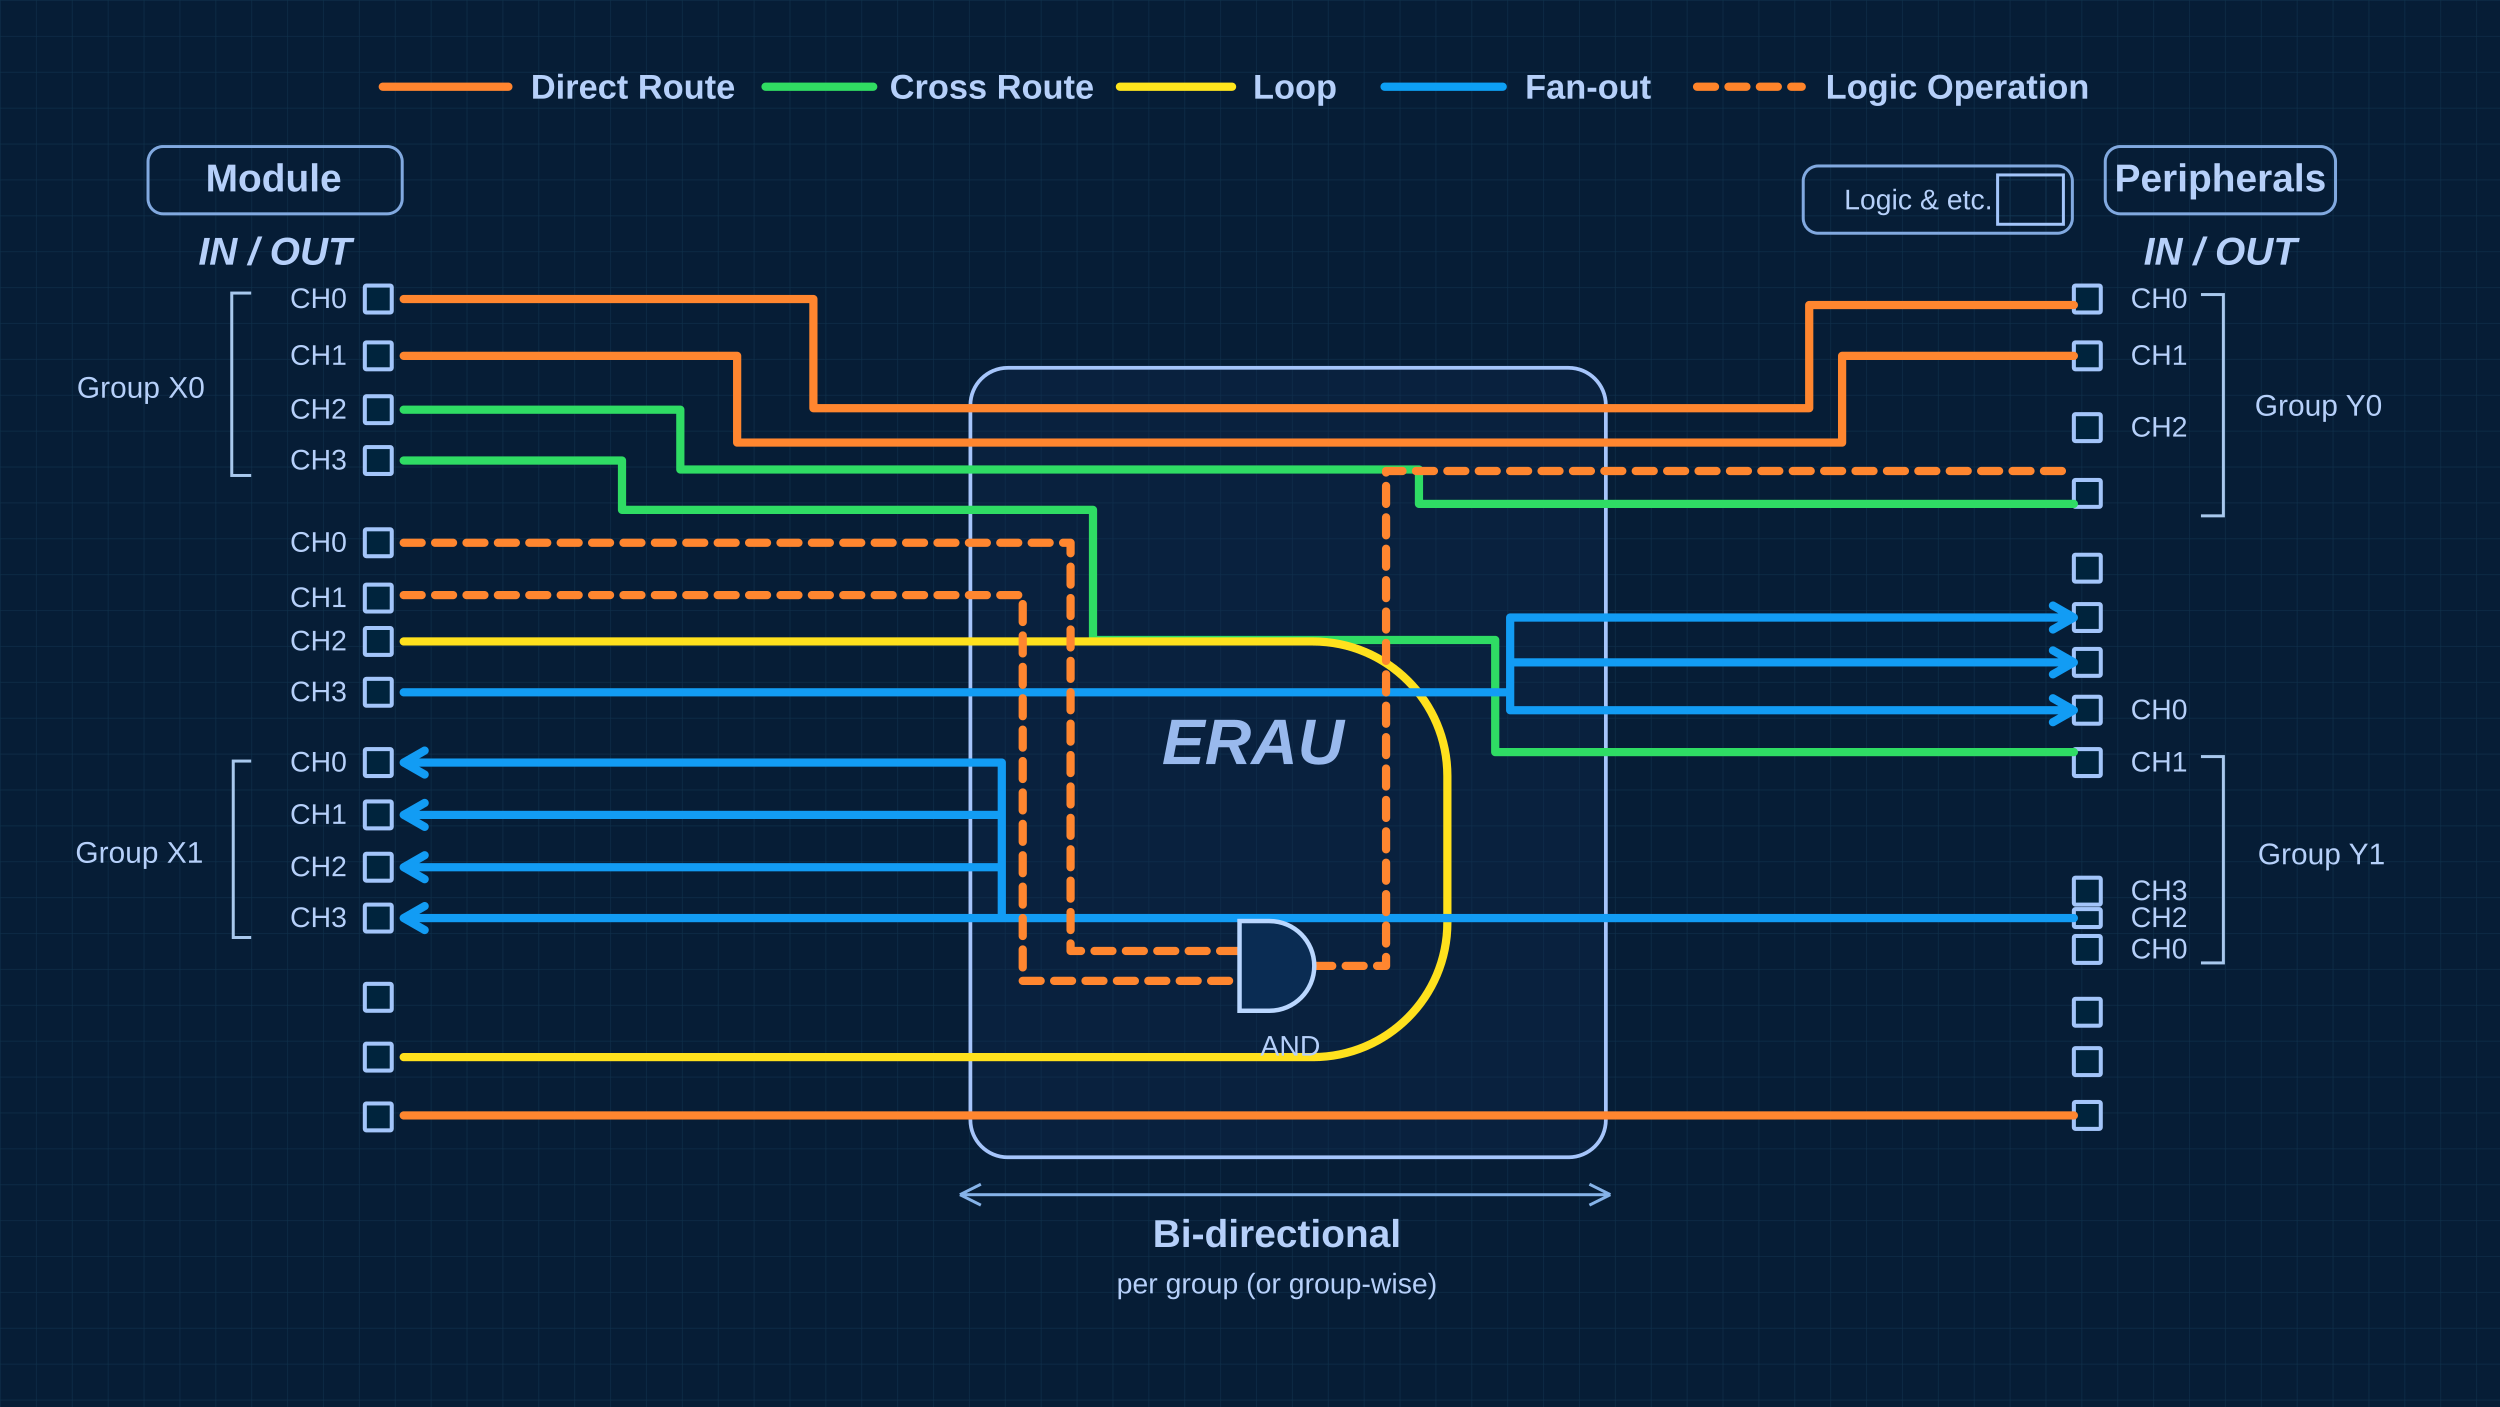
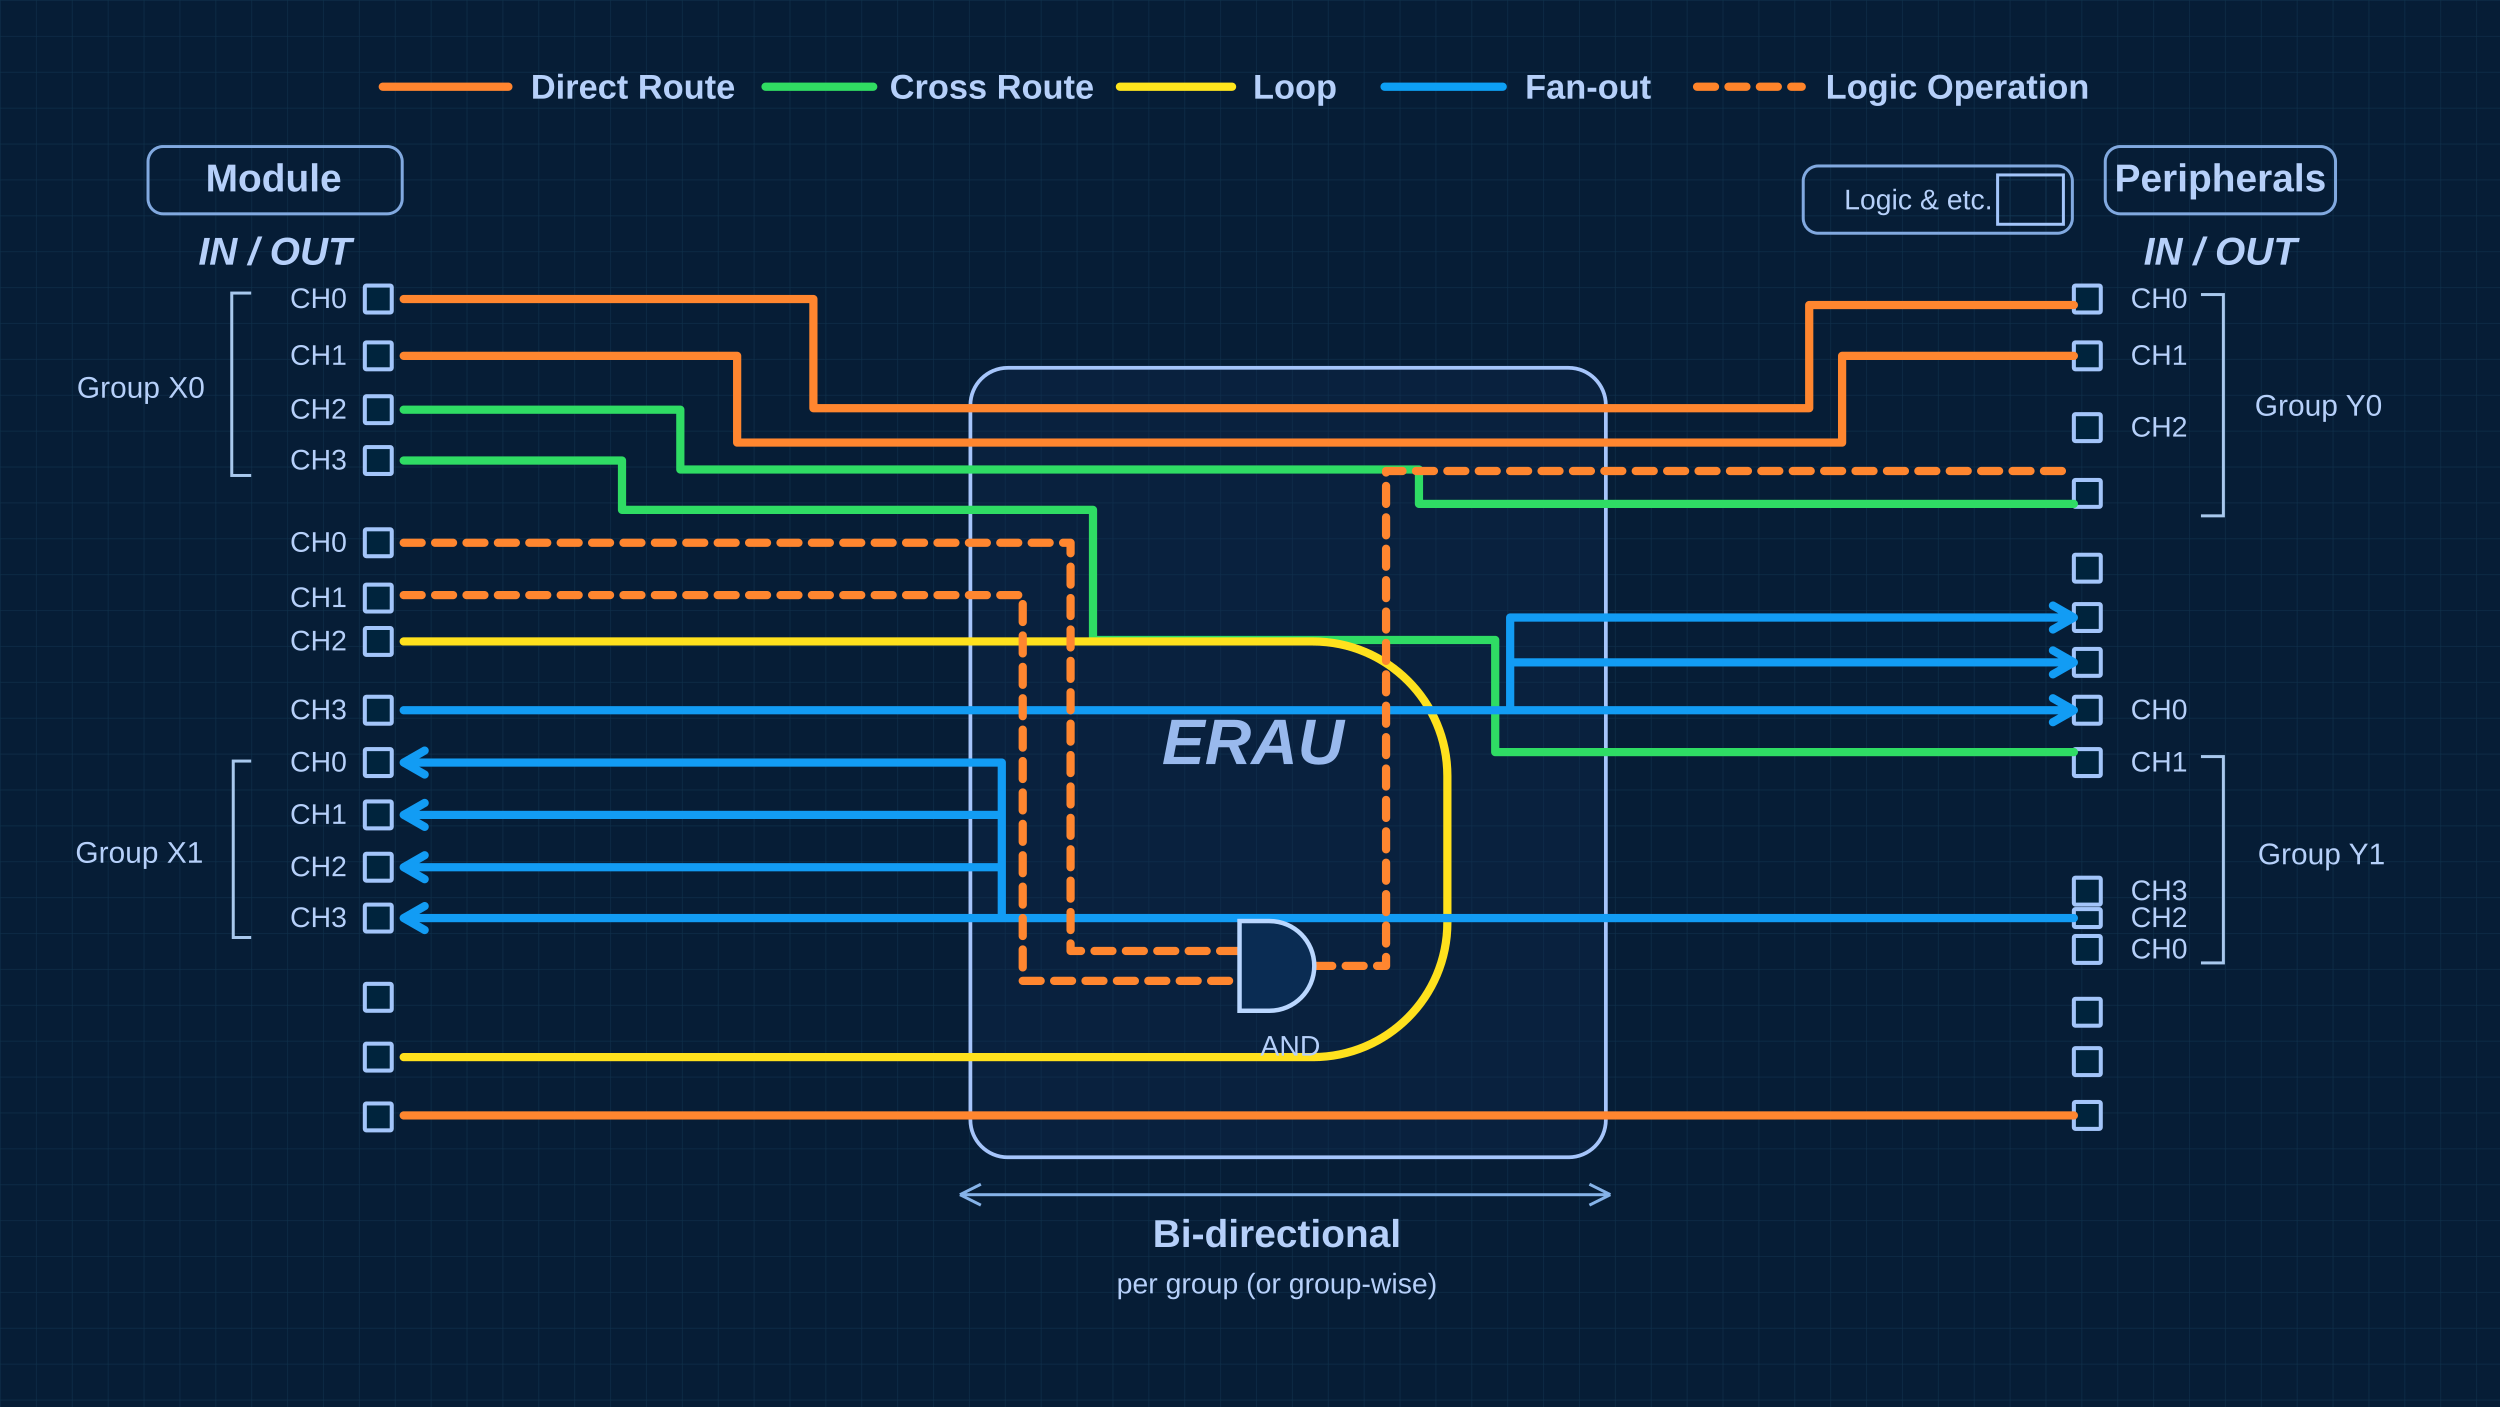
<svg xmlns="http://www.w3.org/2000/svg" width="1672" height="941" viewBox="0 0 1672 941" role="img" aria-labelledby="erau-title erau-desc">
  <defs>
    <pattern id="grid" width="24" height="24" patternUnits="userSpaceOnUse">
      <path d="M24 0H0V24" stroke="#16405a" stroke-width="0.8" fill="none" opacity=".58" />
    </pattern>
    <marker id="arr-left" markerWidth="7" markerHeight="7" refX="2" refY="3.5" orient="auto">
      <path d="M7 0L0 3.5L7 7Z" fill="#2ddd66" />
    </marker>
  </defs>
  <style>
text{font-family:Arial,Helvetica,sans-serif;fill:#b6d0fa}.heading{font-size:26px;font-weight:600}.small{font-size:19px}.legend{font-size:23px;font-weight:600}.ch{font-size:19px}.region{font-size:20px}.terminal{stroke:#a3c5fa;fill:#00243d;stroke-width:2.7}.trace{fill:none;stroke-width:5.5;stroke-linecap:round;stroke-linejoin:round}.core{stroke:#a6c5fb;fill:rgba(17,44,80,.33);stroke-width:2.5}.coretxt{font-size:43px;font-weight:700;font-style:italic;fill:#99b9ed}.gate{stroke:#bad7ff;stroke-width:3;fill:#0a2c53}
</style>
  <rect width="1672" height="941" fill="#061d36" />
  <rect width="1672" height="941" fill="url(#grid)" />
  <g class="legend">
    <polyline points="256,58 340,58" class="trace" stroke="#ff852f" />
    <text x="355" y="66" fill="#ff852f">Direct Route</text>
    <polyline points="512,58 584,58" class="trace" stroke="#30dc62" />
    <text x="595" y="66" fill="#30dc62">Cross Route</text>
    <polyline points="749,58 824,58" class="trace" stroke="#ffe61d" />
    <text x="838" y="66" fill="#ffe61d">Loop</text>
    <polyline points="926,58 1005,58" class="trace" stroke="#0d9ff4" />
    <text x="1020" y="66" fill="#0d9ff4">Fan-out</text>
    <polyline points="1135,58 1205,58" class="trace" stroke="#ff842a" stroke-dasharray="12 9" />
    <text x="1221" y="66" fill="#ff842a">Logic Operation</text>
  </g>
  <rect x="99" y="98" width="170" height="45" rx="10" fill="none" stroke="#81a9e0" stroke-width="2" />
  <text x="183" y="128" class="heading" text-anchor="middle">Module</text>
  <text x="184" y="177" class="heading" text-anchor="middle" font-style="italic">IN / OUT</text>
  <rect x="1408" y="98" height="45" width="154" rx="10" fill="none" stroke="#81a9e0" stroke-width="2" />
  <text x="1485" y="128" class="heading" text-anchor="middle">Peripherals</text>
  <text x="1485" y="177" class="heading" text-anchor="middle" font-style="italic">IN / OUT</text>
  <rect x="1206" y="111" width="180" height="45" rx="10" fill="none" stroke="#81a9e0" stroke-width="2" />
  <text x="1283" y="140" class="small" text-anchor="middle">Logic &amp; etc.</text>
  <rect x="1336" y="117" width="44" height="33" fill="url(#grid)" stroke="#a3c5fa" stroke-width="2" />
  <rect class="core" x="649" y="246" width="425" height="528" rx="25" />
  <text x="838" y="511" class="coretxt" text-anchor="middle">ERAU</text>
  <g class="ch">
    <text x="232" y="206" text-anchor="end">CH0</text>
    <text x="232" y="244" text-anchor="end">CH1</text>
    <text x="232" y="280" text-anchor="end">CH2</text>
    <text x="232" y="314" text-anchor="end">CH3</text>
    <text x="232" y="369" text-anchor="end">CH0</text>
    <text x="232" y="406" text-anchor="end">CH1</text>
    <text x="232" y="435" text-anchor="end">CH2</text>
-     <text x="232" y="469" text-anchor="end">CH3</text>
+     <text x="232" y="481" text-anchor="end">CH3</text>
    <text x="232" y="516" text-anchor="end">CH0</text>
    <text x="232" y="551" text-anchor="end">CH1</text>
    <text x="232" y="586" text-anchor="end">CH2</text>
    <text x="232" y="620" text-anchor="end">CH3</text>
    <text x="1425" y="206">CH0</text>
    <text x="1425" y="244">CH1</text>
    <text x="1425" y="292">CH2</text>
    <text x="1425" y="481">CH0</text>
    <text x="1425" y="516">CH1</text>
    <text x="1425" y="602">CH3</text>
    <text x="1425" y="620">CH2</text>
    <text x="1425" y="641">CH0</text>
  </g>
  <g>
    <rect x="244" y="191" width="18" height="18" rx="1" class="terminal" />
    <rect x="244" y="229" width="18" height="18" rx="1" class="terminal" />
    <rect x="244" y="265" width="18" height="18" rx="1" class="terminal" />
    <rect x="244" y="299" width="18" height="18" rx="1" class="terminal" />
    <rect x="244" y="354" width="18" height="18" rx="1" class="terminal" />
    <rect x="244" y="391" width="18" height="18" rx="1" class="terminal" />
    <rect x="244" y="420" width="18" height="18" rx="1" class="terminal" />
-     <rect x="244" y="454" width="18" height="18" rx="1" class="terminal" />
+     <rect x="244" y="466" width="18" height="18" rx="1" class="terminal" />
    <rect x="244" y="501" width="18" height="18" rx="1" class="terminal" />
    <rect x="244" y="536" width="18" height="18" rx="1" class="terminal" />
    <rect x="244" y="571" width="18" height="18" rx="1" class="terminal" />
    <rect x="244" y="605" width="18" height="18" rx="1" class="terminal" />
    <rect x="244" y="658" width="18" height="18" rx="1" class="terminal" />
    <rect x="244" y="698" width="18" height="18" rx="1" class="terminal" />
    <rect x="244" y="738" width="18" height="18" rx="1" class="terminal" />
    <rect x="1387" y="191" width="18" height="18" rx="1" class="terminal" />
    <rect x="1387" y="229" width="18" height="18" rx="1" class="terminal" />
    <rect x="1387" y="277" width="18" height="18" rx="1" class="terminal" />
    <rect x="1387" y="321" width="18" height="18" rx="1" class="terminal" />
    <rect x="1387" y="371" width="18" height="18" rx="1" class="terminal" />
    <rect x="1387" y="404" width="18" height="18" rx="1" class="terminal" />
    <rect x="1387" y="434" width="18" height="18" rx="1" class="terminal" />
    <rect x="1387" y="466" width="18" height="18" rx="1" class="terminal" />
    <rect x="1387" y="501" width="18" height="18" rx="1" class="terminal" />
    <rect x="1387" y="587" width="18" height="18" rx="1" class="terminal" />
    <rect x="1387" y="608" width="18" height="12" rx="1" class="terminal" />
    <rect x="1387" y="626" width="18" height="18" rx="1" class="terminal" />
    <rect x="1387" y="668" width="18" height="18" rx="1" class="terminal" />
    <rect x="1387" y="701" width="18" height="18" rx="1" class="terminal" />
    <rect x="1387" y="737" width="18" height="18" rx="1" class="terminal" />
  </g>
  <g class="region">
    <path d="M168 196H155V318H168" fill="none" stroke="#a8c8ed" stroke-width="2" />
    <text x="137" y="266" text-anchor="end">Group X0</text>
    <path d="M168 509H156V627H168" fill="none" stroke="#a8c8ed" stroke-width="2" />
    <text x="136" y="577" text-anchor="end">Group X1</text>
    <path d="M1472 197H1487V345H1472" fill="none" stroke="#a8c8ed" stroke-width="2" />
    <text x="1508" y="278">Group Y0</text>
    <path d="M1472 506H1487V644H1472" fill="none" stroke="#a8c8ed" stroke-width="2" />
    <text x="1510" y="578">Group Y1</text>
  </g>
  <g>
    <polyline points="270,200 544,200 544,273 1210,273 1210,204 1387,204" class="trace" stroke="#ff862f" />
    <polyline points="270,238 493,238 493,296 1232,296 1232,238 1387,238" class="trace" stroke="#ff862f" />
    <polyline points="270,746 1387,746" class="trace" stroke="#ff862f" />
    <polyline points="270,274 455,274 455,314 949,314 949,337 1387,337" class="trace" stroke="#2fdc64" />
    <polyline points="270,308 416,308 416,341 731,341 731,428 1000,428 1000,503 1387,503" class="trace" stroke="#2fdc64" />
    <path d="M270 429 H878 A90 90 0 0 1 968 519 V617 A90 90 0 0 1 878 707 H270" class="trace" stroke="#ffe11d" />
-     <path d="M270 463 H1010 V475 H1387          M1010 463 V413 H1387          M1010 443 H1387          M1373 405 l14 8 -14 8          M1373 435 l14 8 -14 8          M1373 467 l14 8 -14 8" class="trace" stroke="#129cf4" />
+     <path d="M270 475 H1387          M1010 475 V413 H1387          M1010 443 H1387          M1373 405 l14 8 -14 8          M1373 435 l14 8 -14 8          M1373 467 l14 8 -14 8" class="trace" stroke="#129cf4" />
    <path d="M1387 614 H270          M670 614 V510 H270          M670 545 H270          M670 580 H270          M284 502 l-14 8 14 8          M284 537 l-14 8 14 8          M284 572 l-14 8 14 8          M284 606 l-14 8 14 8" class="trace" stroke="#129cf4" />
    <polyline points="270,363 716,363 716,636 829,636" class="trace" stroke="#ff862f" stroke-dasharray="12 9" />
    <polyline points="270,398 684,398 684,656 829,656" class="trace" stroke="#ff862f" stroke-dasharray="12 9" />
    <polyline points="879,646 927,646 927,315 1387,315" class="trace" stroke="#ff862f" stroke-dasharray="12 9" />
  </g>
  <path class="gate" d="M829 616H849A30 30 0 0 1 849 676H829Z" />
  <text x="863" y="706" class="small" text-anchor="middle">AND</text>
  <path d="M642 799H1077M642 799l14 -7m-14 7 14 7M1077 799l-14 -7m14 7 -14 7" stroke="#86b3e9" stroke-width="2" fill="none" />
  <text x="854" y="834" class="heading" text-anchor="middle">Bi-directional</text>
  <text x="854" y="865" class="small" text-anchor="middle">per group (or group-wise)</text>
</svg>
